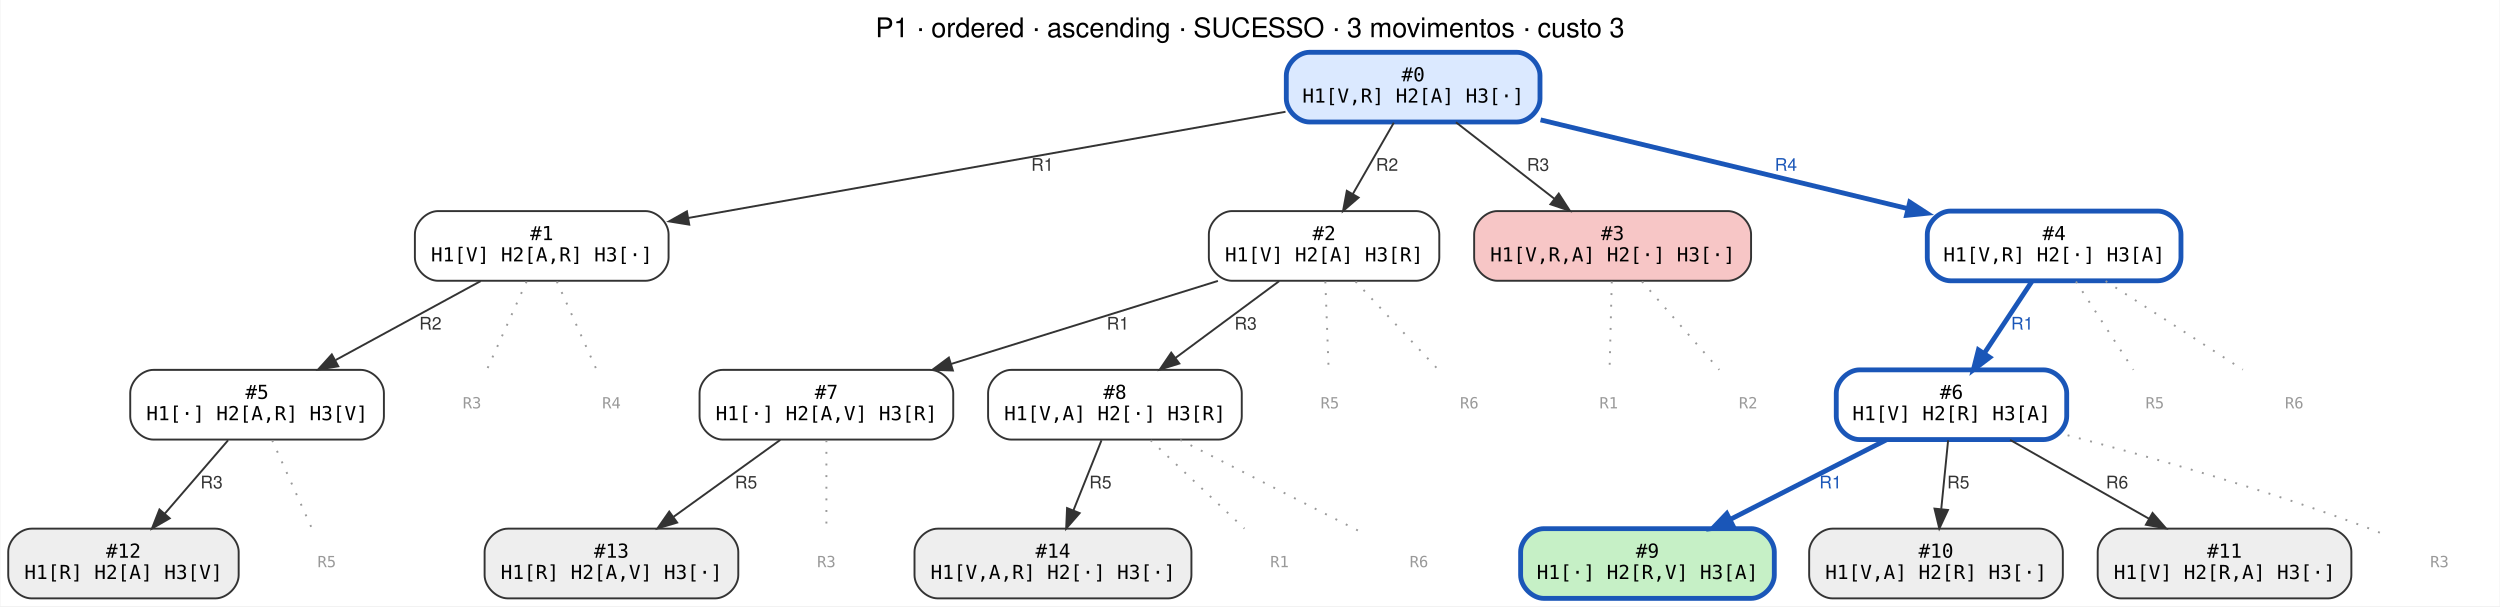
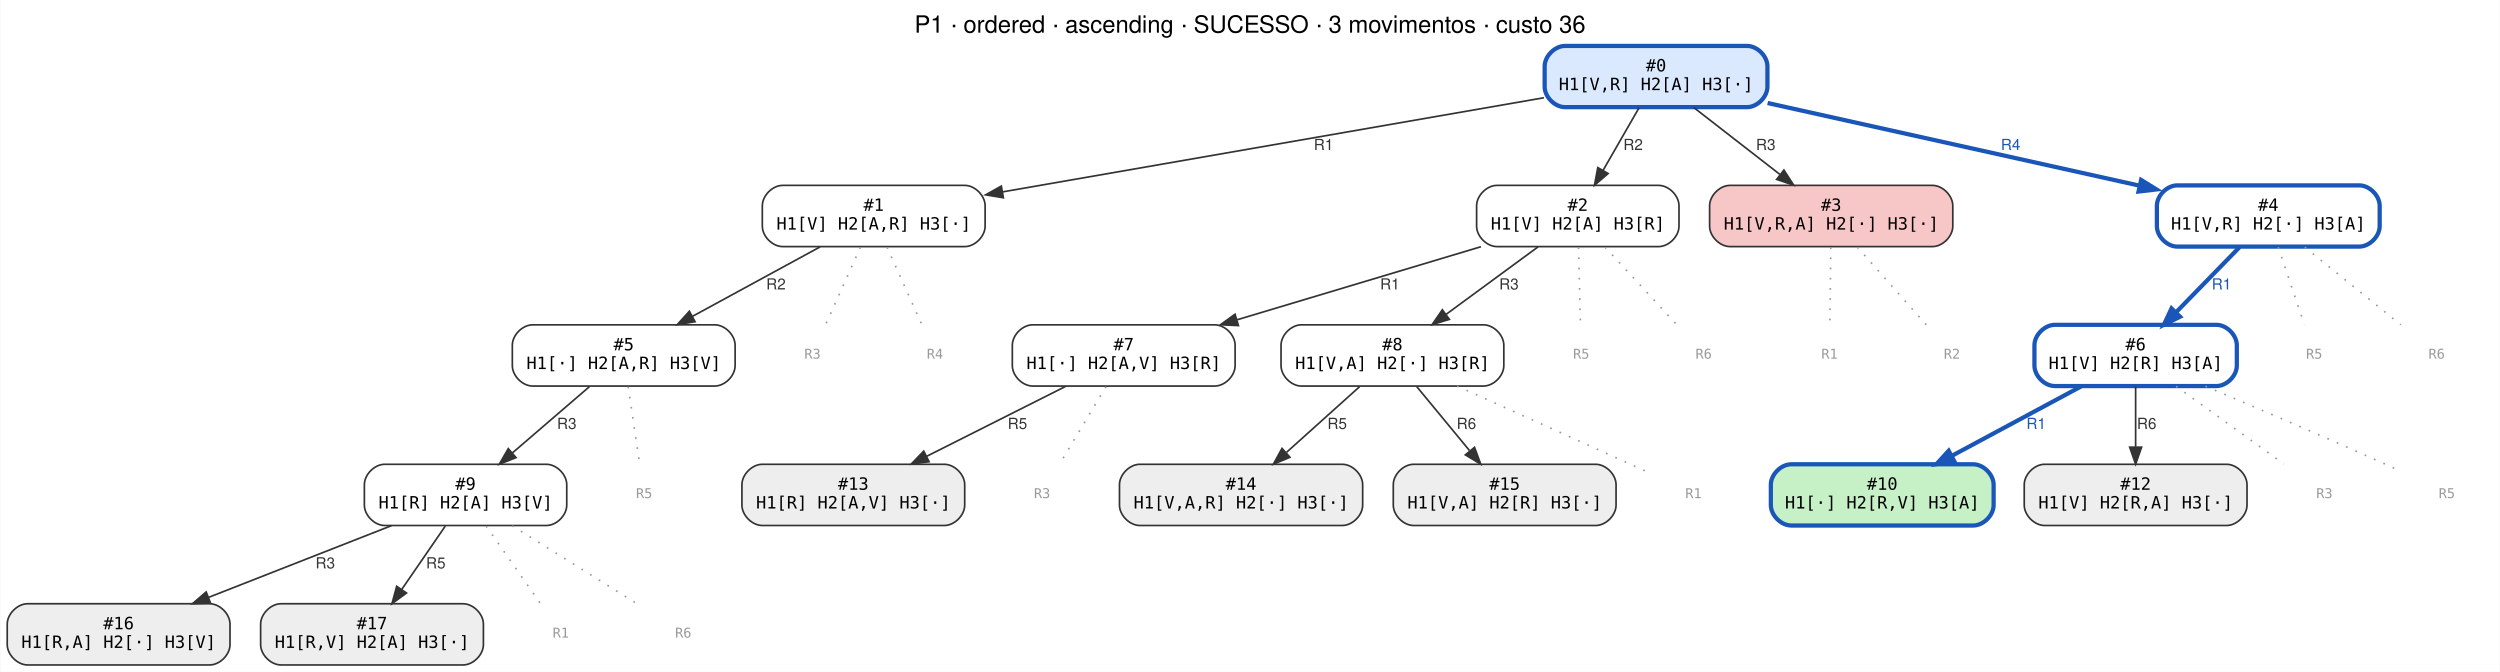
- <svg xmlns="http://www.w3.org/2000/svg" width="1291pt" height="313pt" viewBox="0.00 0.00 1290.50 313.00">
-   <g id="graph0" class="graph" transform="scale(1 1) rotate(0) translate(4 309)">
-     <polygon fill="white" stroke="transparent" points="-4,4 -4,-309 1286.5,-309 1286.5,4 -4,4" />
-     <text text-anchor="middle" x="641.25" y="-289.8" font-family="Helvetica,sans-Serif" font-size="14.00">P1 · ordered · ascending · SUCESSO · 3 movimentos · custo 3</text>
+ <svg xmlns="http://www.w3.org/2000/svg" width="1470pt" height="395pt" viewBox="0.00 0.00 1469.50 395.00">
+   <g id="graph0" class="graph" transform="scale(1 1) rotate(0) translate(4 391)">
+     <polygon fill="white" stroke="transparent" points="-4,4 -4,-391 1465.5,-391 1465.5,4 -4,4" />
+     <text text-anchor="middle" x="730.75" y="-371.8" font-family="Helvetica,sans-Serif" font-size="14.00">P1 · ordered · ascending · SUCESSO · 3 movimentos · custo 36</text>
    <g id="node1" class="node">
-       <path fill="#dbe9ff" stroke="#1a56b8" stroke-width="2.5" d="M779,-282C779,-282 672,-282 672,-282 666,-282 660,-276 660,-270 660,-270 660,-258 660,-258 660,-252 666,-246 672,-246 672,-246 779,-246 779,-246 785,-246 791,-252 791,-258 791,-258 791,-270 791,-270 791,-276 785,-282 779,-282" />
-       <text text-anchor="middle" x="725.5" y="-267" font-family="monospace" font-size="10.00">#0</text>
-       <text text-anchor="middle" x="725.5" y="-256" font-family="monospace" font-size="10.00">H1[V,R] H2[A] H3[·]</text>
+       <path fill="#dbe9ff" stroke="#1a56b8" stroke-width="2.5" d="M1023,-364C1023,-364 916,-364 916,-364 910,-364 904,-358 904,-352 904,-352 904,-340 904,-340 904,-334 910,-328 916,-328 916,-328 1023,-328 1023,-328 1029,-328 1035,-334 1035,-340 1035,-340 1035,-352 1035,-352 1035,-358 1029,-364 1023,-364" />
+       <text text-anchor="middle" x="969.5" y="-349" font-family="monospace" font-size="10.00">#0</text>
+       <text text-anchor="middle" x="969.5" y="-338" font-family="monospace" font-size="10.00">H1[V,R] H2[A] H3[·]</text>
    </g>
    <g id="node2" class="node">
-       <path fill="#ffffff" stroke="#333333" d="M329,-200C329,-200 222,-200 222,-200 216,-200 210,-194 210,-188 210,-188 210,-176 210,-176 210,-170 216,-164 222,-164 222,-164 329,-164 329,-164 335,-164 341,-170 341,-176 341,-176 341,-188 341,-188 341,-194 335,-200 329,-200" />
-       <text text-anchor="middle" x="275.5" y="-185" font-family="monospace" font-size="10.00">#1</text>
-       <text text-anchor="middle" x="275.5" y="-174" font-family="monospace" font-size="10.00">H1[V] H2[A,R] H3[·]</text>
+       <path fill="#ffffff" stroke="#333333" d="M563,-282C563,-282 456,-282 456,-282 450,-282 444,-276 444,-270 444,-270 444,-258 444,-258 444,-252 450,-246 456,-246 456,-246 563,-246 563,-246 569,-246 575,-252 575,-258 575,-258 575,-270 575,-270 575,-276 569,-282 563,-282" />
+       <text text-anchor="middle" x="509.5" y="-267" font-family="monospace" font-size="10.00">#1</text>
+       <text text-anchor="middle" x="509.5" y="-256" font-family="monospace" font-size="10.00">H1[V] H2[A,R] H3[·]</text>
    </g>
    <g id="edge1" class="edge">
-       <path fill="none" stroke="#333333" d="M659.58,-251.28C577.51,-236.69 437.62,-211.82 351.23,-196.46" />
-       <polygon fill="#333333" stroke="#333333" points="351.68,-192.99 341.23,-194.68 350.46,-199.88 351.68,-192.99" />
-       <text text-anchor="middle" x="534" y="-220.8" font-family="Helvetica,sans-Serif" font-size="9.00" fill="#333333">R1</text>
+       <path fill="none" stroke="#333333" d="M903.59,-333.54C819.39,-318.89 673.97,-293.6 585.28,-278.18" />
+       <polygon fill="#333333" stroke="#333333" points="585.74,-274.71 575.28,-276.44 584.54,-281.6 585.74,-274.71" />
+       <text text-anchor="middle" x="774" y="-302.8" font-family="Helvetica,sans-Serif" font-size="9.00" fill="#333333">R1</text>
    </g>
    <g id="node3" class="node">
-       <path fill="#ffffff" stroke="#333333" d="M727,-200C727,-200 632,-200 632,-200 626,-200 620,-194 620,-188 620,-188 620,-176 620,-176 620,-170 626,-164 632,-164 632,-164 727,-164 727,-164 733,-164 739,-170 739,-176 739,-176 739,-188 739,-188 739,-194 733,-200 727,-200" />
-       <text text-anchor="middle" x="679.5" y="-185" font-family="monospace" font-size="10.00">#2</text>
-       <text text-anchor="middle" x="679.5" y="-174" font-family="monospace" font-size="10.00">H1[V] H2[A] H3[R]</text>
+       <path fill="#ffffff" stroke="#333333" d="M971,-282C971,-282 876,-282 876,-282 870,-282 864,-276 864,-270 864,-270 864,-258 864,-258 864,-252 870,-246 876,-246 876,-246 971,-246 971,-246 977,-246 983,-252 983,-258 983,-258 983,-270 983,-270 983,-276 977,-282 971,-282" />
+       <text text-anchor="middle" x="923.5" y="-267" font-family="monospace" font-size="10.00">#2</text>
+       <text text-anchor="middle" x="923.5" y="-256" font-family="monospace" font-size="10.00">H1[V] H2[A] H3[R]</text>
    </g>
    <g id="edge2" class="edge">
-       <path fill="none" stroke="#333333" d="M715.52,-245.64C709.33,-234.87 701.26,-220.85 694.33,-208.79" />
-       <polygon fill="#333333" stroke="#333333" points="697.32,-206.97 689.3,-200.05 691.25,-210.46 697.32,-206.97" />
-       <text text-anchor="middle" x="712" y="-220.8" font-family="Helvetica,sans-Serif" font-size="9.00" fill="#333333">R2</text>
+       <path fill="none" stroke="#333333" d="M959.52,-327.64C953.33,-316.87 945.26,-302.85 938.33,-290.79" />
+       <polygon fill="#333333" stroke="#333333" points="941.32,-288.97 933.3,-282.05 935.25,-292.46 941.32,-288.97" />
+       <text text-anchor="middle" x="956" y="-302.8" font-family="Helvetica,sans-Serif" font-size="9.00" fill="#333333">R2</text>
    </g>
    <g id="node4" class="node">
-       <path fill="#f7c6c6" stroke="#333333" d="M888,-200C888,-200 769,-200 769,-200 763,-200 757,-194 757,-188 757,-188 757,-176 757,-176 757,-170 763,-164 769,-164 769,-164 888,-164 888,-164 894,-164 900,-170 900,-176 900,-176 900,-188 900,-188 900,-194 894,-200 888,-200" />
-       <text text-anchor="middle" x="828.5" y="-185" font-family="monospace" font-size="10.00">#3</text>
-       <text text-anchor="middle" x="828.5" y="-174" font-family="monospace" font-size="10.00">H1[V,R,A] H2[·] H3[·]</text>
+       <path fill="#f7c6c6" stroke="#333333" d="M1132,-282C1132,-282 1013,-282 1013,-282 1007,-282 1001,-276 1001,-270 1001,-270 1001,-258 1001,-258 1001,-252 1007,-246 1013,-246 1013,-246 1132,-246 1132,-246 1138,-246 1144,-252 1144,-258 1144,-258 1144,-270 1144,-270 1144,-276 1138,-282 1132,-282" />
+       <text text-anchor="middle" x="1072.5" y="-267" font-family="monospace" font-size="10.00">#3</text>
+       <text text-anchor="middle" x="1072.5" y="-256" font-family="monospace" font-size="10.00">H1[V,R,A] H2[·] H3[·]</text>
    </g>
    <g id="edge3" class="edge">
-       <path fill="none" stroke="#333333" d="M747.6,-245.84C762.4,-234.34 782.07,-219.07 798.31,-206.45" />
-       <polygon fill="#333333" stroke="#333333" points="800.69,-209.03 806.44,-200.13 796.4,-203.5 800.69,-209.03" />
-       <text text-anchor="middle" x="790" y="-220.8" font-family="Helvetica,sans-Serif" font-size="9.00" fill="#333333">R3</text>
+       <path fill="none" stroke="#333333" d="M991.6,-327.84C1006.4,-316.34 1026.07,-301.07 1042.31,-288.45" />
+       <polygon fill="#333333" stroke="#333333" points="1044.69,-291.03 1050.44,-282.13 1040.4,-285.5 1044.69,-291.03" />
+       <text text-anchor="middle" x="1034" y="-302.8" font-family="Helvetica,sans-Serif" font-size="9.00" fill="#333333">R3</text>
    </g>
    <g id="node5" class="node">
-       <path fill="#ffffff" stroke="#1a56b8" stroke-width="2.5" d="M1110,-200C1110,-200 1003,-200 1003,-200 997,-200 991,-194 991,-188 991,-188 991,-176 991,-176 991,-170 997,-164 1003,-164 1003,-164 1110,-164 1110,-164 1116,-164 1122,-170 1122,-176 1122,-176 1122,-188 1122,-188 1122,-194 1116,-200 1110,-200" />
-       <text text-anchor="middle" x="1056.5" y="-185" font-family="monospace" font-size="10.00">#4</text>
-       <text text-anchor="middle" x="1056.5" y="-174" font-family="monospace" font-size="10.00">H1[V,R] H2[·] H3[A]</text>
+       <path fill="#ffffff" stroke="#1a56b8" stroke-width="2.5" d="M1383,-282C1383,-282 1276,-282 1276,-282 1270,-282 1264,-276 1264,-270 1264,-270 1264,-258 1264,-258 1264,-252 1270,-246 1276,-246 1276,-246 1383,-246 1383,-246 1389,-246 1395,-252 1395,-258 1395,-258 1395,-270 1395,-270 1395,-276 1389,-282 1383,-282" />
+       <text text-anchor="middle" x="1329.5" y="-267" font-family="monospace" font-size="10.00">#4</text>
+       <text text-anchor="middle" x="1329.5" y="-256" font-family="monospace" font-size="10.00">H1[V,R] H2[·] H3[A]</text>
    </g>
    <g id="edge4" class="edge">
-       <path fill="none" stroke="#1a56b8" stroke-width="2.5" d="M791.29,-247.1C845.89,-233.9 923.58,-215.13 980.76,-201.3" />
-       <polygon fill="#1a56b8" stroke="#1a56b8" stroke-width="2.5" points="981.94,-204.62 990.83,-198.87 980.29,-197.82 981.94,-204.62" />
-       <text text-anchor="middle" x="918" y="-220.8" font-family="Helvetica,sans-Serif" font-size="9.00" fill="#1a56b8">R4</text>
+       <path fill="none" stroke="#1a56b8" stroke-width="2.5" d="M1035.11,-330.42C1096.71,-316.73 1188.84,-296.26 1253.58,-281.87" />
+       <polygon fill="#1a56b8" stroke="#1a56b8" stroke-width="2.5" points="1254.73,-285.2 1263.73,-279.62 1253.21,-278.37 1254.73,-285.2" />
+       <text text-anchor="middle" x="1178" y="-302.8" font-family="Helvetica,sans-Serif" font-size="9.00" fill="#1a56b8">R4</text>
    </g>
    <g id="node6" class="node">
-       <path fill="#ffffff" stroke="#333333" d="M182,-118C182,-118 75,-118 75,-118 69,-118 63,-112 63,-106 63,-106 63,-94 63,-94 63,-88 69,-82 75,-82 75,-82 182,-82 182,-82 188,-82 194,-88 194,-94 194,-94 194,-106 194,-106 194,-112 188,-118 182,-118" />
-       <text text-anchor="middle" x="128.5" y="-103" font-family="monospace" font-size="10.00">#5</text>
-       <text text-anchor="middle" x="128.5" y="-92" font-family="monospace" font-size="10.00">H1[·] H2[A,R] H3[V]</text>
+       <path fill="#ffffff" stroke="#333333" d="M416,-200C416,-200 309,-200 309,-200 303,-200 297,-194 297,-188 297,-188 297,-176 297,-176 297,-170 303,-164 309,-164 309,-164 416,-164 416,-164 422,-164 428,-170 428,-176 428,-176 428,-188 428,-188 428,-194 422,-200 416,-200" />
+       <text text-anchor="middle" x="362.5" y="-185" font-family="monospace" font-size="10.00">#5</text>
+       <text text-anchor="middle" x="362.5" y="-174" font-family="monospace" font-size="10.00">H1[·] H2[A,R] H3[V]</text>
    </g>
    <g id="edge5" class="edge">
-       <path fill="none" stroke="#333333" d="M243.96,-163.84C222.07,-151.92 192.7,-135.94 169.06,-123.07" />
-       <polygon fill="#333333" stroke="#333333" points="170.44,-119.84 159.98,-118.13 167.09,-125.99 170.44,-119.84" />
-       <text text-anchor="middle" x="218" y="-138.8" font-family="Helvetica,sans-Serif" font-size="9.00" fill="#333333">R2</text>
+       <path fill="none" stroke="#333333" d="M477.96,-245.84C456.07,-233.92 426.7,-217.94 403.06,-205.07" />
+       <polygon fill="#333333" stroke="#333333" points="404.44,-201.84 393.98,-200.13 401.09,-207.99 404.44,-201.84" />
+       <text text-anchor="middle" x="452" y="-220.8" font-family="Helvetica,sans-Serif" font-size="9.00" fill="#333333">R2</text>
+     </g>
+     <g id="node18" class="node">
+       <text text-anchor="middle" x="473.5" y="-180.1" font-family="monospace" font-size="8.00" fill="#999999">R3</text>
+     </g>
+     <g id="edge17" class="edge">
+       <path fill="none" stroke="#999999" stroke-dasharray="1,5" d="M501.69,-245.64C495.61,-232.13 487.22,-213.48 481.17,-200.05" />
+     </g>
+     <g id="node19" class="node">
+       <text text-anchor="middle" x="545.5" y="-180.1" font-family="monospace" font-size="8.00" fill="#999999">R4</text>
+     </g>
+     <g id="edge18" class="edge">
+       <path fill="none" stroke="#999999" stroke-dasharray="1,5" d="M517.31,-245.64C523.39,-232.13 531.78,-213.48 537.83,-200.05" />
+     </g>
+     <g id="node8" class="node">
+       <path fill="#ffffff" stroke="#333333" d="M710,-200C710,-200 603,-200 603,-200 597,-200 591,-194 591,-188 591,-188 591,-176 591,-176 591,-170 597,-164 603,-164 603,-164 710,-164 710,-164 716,-164 722,-170 722,-176 722,-176 722,-188 722,-188 722,-194 716,-200 710,-200" />
+       <text text-anchor="middle" x="656.5" y="-185" font-family="monospace" font-size="10.00">#7</text>
+       <text text-anchor="middle" x="656.5" y="-174" font-family="monospace" font-size="10.00">H1[·] H2[A,V] H3[R]</text>
+     </g>
+     <g id="edge7" class="edge">
+       <path fill="none" stroke="#333333" d="M866.55,-245.94C824.55,-233.35 767.27,-216.19 723.14,-202.97" />
+       <polygon fill="#333333" stroke="#333333" points="723.95,-199.56 713.36,-200.04 721.94,-206.26 723.95,-199.56" />
+       <text text-anchor="middle" x="813" y="-220.8" font-family="Helvetica,sans-Serif" font-size="9.00" fill="#333333">R1</text>
+     </g>
+     <g id="node9" class="node">
+       <path fill="#ffffff" stroke="#333333" d="M868,-200C868,-200 761,-200 761,-200 755,-200 749,-194 749,-188 749,-188 749,-176 749,-176 749,-170 755,-164 761,-164 761,-164 868,-164 868,-164 874,-164 880,-170 880,-176 880,-176 880,-188 880,-188 880,-194 874,-200 868,-200" />
+       <text text-anchor="middle" x="814.5" y="-185" font-family="monospace" font-size="10.00">#8</text>
+       <text text-anchor="middle" x="814.5" y="-174" font-family="monospace" font-size="10.00">H1[V,A] H2[·] H3[R]</text>
+     </g>
+     <g id="edge8" class="edge">
+       <path fill="none" stroke="#333333" d="M900.12,-245.84C884.31,-234.24 863.26,-218.78 845.98,-206.11" />
+       <polygon fill="#333333" stroke="#333333" points="847.98,-203.23 837.84,-200.13 843.84,-208.87 847.98,-203.23" />
+       <text text-anchor="middle" x="883" y="-220.8" font-family="Helvetica,sans-Serif" font-size="9.00" fill="#333333">R3</text>
+     </g>
+     <g id="node24" class="node">
+       <text text-anchor="middle" x="925.5" y="-180.1" font-family="monospace" font-size="8.00" fill="#999999">R5</text>
+     </g>
+     <g id="edge23" class="edge">
+       <path fill="none" stroke="#999999" stroke-dasharray="1,5" d="M923.93,-245.64C924.27,-232.13 924.74,-213.48 925.07,-200.05" />
+     </g>
+     <g id="node25" class="node">
+       <text text-anchor="middle" x="997.5" y="-180.1" font-family="monospace" font-size="8.00" fill="#999999">R6</text>
+     </g>
+     <g id="edge24" class="edge">
+       <path fill="none" stroke="#999999" stroke-dasharray="1,5" d="M939.56,-245.64C952.05,-232.13 969.3,-213.48 981.73,-200.05" />
+     </g>
+     <g id="node20" class="node">
+       <text text-anchor="middle" x="1071.5" y="-180.1" font-family="monospace" font-size="8.00" fill="#999999">R1</text>
+     </g>
+     <g id="edge19" class="edge">
+       <path fill="none" stroke="#999999" stroke-dasharray="1,5" d="M1072.28,-245.64C1072.11,-232.13 1071.88,-213.48 1071.71,-200.05" />
+     </g>
+     <g id="node21" class="node">
+       <text text-anchor="middle" x="1143.5" y="-180.1" font-family="monospace" font-size="8.00" fill="#999999">R2</text>
+     </g>
+     <g id="edge20" class="edge">
+       <path fill="none" stroke="#999999" stroke-dasharray="1,5" d="M1087.91,-245.64C1099.9,-232.13 1116.45,-213.48 1128.37,-200.05" />
+     </g>
+     <g id="node7" class="node">
+       <path fill="#ffffff" stroke="#1a56b8" stroke-width="2.5" d="M1299,-200C1299,-200 1204,-200 1204,-200 1198,-200 1192,-194 1192,-188 1192,-188 1192,-176 1192,-176 1192,-170 1198,-164 1204,-164 1204,-164 1299,-164 1299,-164 1305,-164 1311,-170 1311,-176 1311,-176 1311,-188 1311,-188 1311,-194 1305,-200 1299,-200" />
+       <text text-anchor="middle" x="1251.5" y="-185" font-family="monospace" font-size="10.00">#6</text>
+       <text text-anchor="middle" x="1251.5" y="-174" font-family="monospace" font-size="10.00">H1[V] H2[R] H3[A]</text>
+     </g>
+     <g id="edge6" class="edge">
+       <path fill="none" stroke="#1a56b8" stroke-width="2.5" d="M1312.58,-245.64C1301.67,-234.45 1287.32,-219.74 1275.28,-207.39" />
+       <polygon fill="#1a56b8" stroke="#1a56b8" stroke-width="2.5" points="1277.61,-204.77 1268.12,-200.05 1272.6,-209.65 1277.61,-204.77" />
+       <text text-anchor="middle" x="1302" y="-220.8" font-family="Helvetica,sans-Serif" font-size="9.00" fill="#1a56b8">R1</text>
+     </g>
+     <g id="node22" class="node">
+       <text text-anchor="middle" x="1356.5" y="-180.1" font-family="monospace" font-size="8.00" fill="#999999">R5</text>
+     </g>
+     <g id="edge21" class="edge">
+       <path fill="none" stroke="#999999" stroke-dasharray="1,5" d="M1335.36,-245.64C1339.92,-232.13 1346.21,-213.48 1350.75,-200.05" />
+     </g>
+     <g id="node23" class="node">
+       <text text-anchor="middle" x="1428.5" y="-180.1" font-family="monospace" font-size="8.00" fill="#999999">R6</text>
+     </g>
+     <g id="edge22" class="edge">
+       <path fill="none" stroke="#999999" stroke-dasharray="1,5" d="M1350.98,-245.64C1367.7,-232.13 1390.78,-213.48 1407.4,-200.05" />
+     </g>
+     <g id="node10" class="node">
+       <path fill="#ffffff" stroke="#333333" d="M317,-118C317,-118 222,-118 222,-118 216,-118 210,-112 210,-106 210,-106 210,-94 210,-94 210,-88 216,-82 222,-82 222,-82 317,-82 317,-82 323,-82 329,-88 329,-94 329,-94 329,-106 329,-106 329,-112 323,-118 317,-118" />
+       <text text-anchor="middle" x="269.5" y="-103" font-family="monospace" font-size="10.00">#9</text>
+       <text text-anchor="middle" x="269.5" y="-92" font-family="monospace" font-size="10.00">H1[R] H2[A] H3[V]</text>
+     </g>
+     <g id="edge9" class="edge">
+       <path fill="none" stroke="#333333" d="M342.32,-163.64C329.07,-152.24 311.56,-137.18 297.04,-124.69" />
+       <polygon fill="#333333" stroke="#333333" points="299.18,-121.92 289.32,-118.05 294.62,-127.22 299.18,-121.92" />
+       <text text-anchor="middle" x="329" y="-138.8" font-family="Helvetica,sans-Serif" font-size="9.00" fill="#333333">R3</text>
+     </g>
+     <g id="node26" class="node">
+       <text text-anchor="middle" x="374.5" y="-98.1" font-family="monospace" font-size="8.00" fill="#999999">R5</text>
+     </g>
+     <g id="edge25" class="edge">
+       <path fill="none" stroke="#999999" stroke-dasharray="1,5" d="M365.1,-163.64C367.13,-150.13 369.93,-131.48 371.94,-118.05" />
+     </g>
+     <g id="node11" class="node">
+       <path fill="#c6f0c6" stroke="#1a56b8" stroke-width="2.5" d="M1156,-118C1156,-118 1049,-118 1049,-118 1043,-118 1037,-112 1037,-106 1037,-106 1037,-94 1037,-94 1037,-88 1043,-82 1049,-82 1049,-82 1156,-82 1156,-82 1162,-82 1168,-88 1168,-94 1168,-94 1168,-106 1168,-106 1168,-112 1162,-118 1156,-118" />
+       <text text-anchor="middle" x="1102.5" y="-103" font-family="monospace" font-size="10.00">#10</text>
+       <text text-anchor="middle" x="1102.5" y="-92" font-family="monospace" font-size="10.00">H1[·] H2[R,V] H3[A]</text>
+     </g>
+     <g id="edge10" class="edge">
+       <path fill="none" stroke="#1a56b8" stroke-width="2.5" d="M1219.54,-163.84C1197.24,-151.87 1167.31,-135.8 1143.3,-122.9" />
+       <polygon fill="#1a56b8" stroke="#1a56b8" stroke-width="2.5" points="1144.88,-119.78 1134.41,-118.13 1141.57,-125.95 1144.88,-119.78" />
+       <text text-anchor="middle" x="1193" y="-138.8" font-family="Helvetica,sans-Serif" font-size="9.00" fill="#1a56b8">R1</text>
+     </g>
+     <g id="node12" class="node">
+       <path fill="#eeeeee" stroke="#333333" d="M1305,-118C1305,-118 1198,-118 1198,-118 1192,-118 1186,-112 1186,-106 1186,-106 1186,-94 1186,-94 1186,-88 1192,-82 1198,-82 1198,-82 1305,-82 1305,-82 1311,-82 1317,-88 1317,-94 1317,-94 1317,-106 1317,-106 1317,-112 1311,-118 1305,-118" />
+       <text text-anchor="middle" x="1251.5" y="-103" font-family="monospace" font-size="10.00">#12</text>
+       <text text-anchor="middle" x="1251.5" y="-92" font-family="monospace" font-size="10.00">H1[V] H2[R,A] H3[·]</text>
+     </g>
+     <g id="edge11" class="edge">
+       <path fill="none" stroke="#333333" d="M1251.5,-163.64C1251.5,-153.3 1251.5,-139.94 1251.5,-128.22" />
+       <polygon fill="#333333" stroke="#333333" points="1255,-128.05 1251.5,-118.05 1248,-128.05 1255,-128.05" />
+       <text text-anchor="middle" x="1258" y="-138.8" font-family="Helvetica,sans-Serif" font-size="9.00" fill="#333333">R6</text>
+     </g>
+     <g id="node27" class="node">
+       <text text-anchor="middle" x="1362.5" y="-98.1" font-family="monospace" font-size="8.00" fill="#999999">R3</text>
+     </g>
+     <g id="edge26" class="edge">
+       <path fill="none" stroke="#999999" stroke-dasharray="1,5" d="M1275.31,-163.84C1294.04,-150.34 1320.01,-131.62 1338.73,-118.13" />
+     </g>
+     <g id="node30" class="node">
+       <text text-anchor="middle" x="1434.5" y="-98.1" font-family="monospace" font-size="8.00" fill="#999999">R5</text>
+     </g>
+     <g id="edge29" class="edge">
+       <path fill="none" stroke="#999999" stroke-dasharray="1,5" d="M1292.54,-163.88C1322.12,-151.43 1362.93,-134.02 1398.5,-118 1401.4,-116.69 1404.42,-115.31 1407.42,-113.92" />
+     </g>
+     <g id="node13" class="node">
+       <path fill="#eeeeee" stroke="#333333" d="M551,-118C551,-118 444,-118 444,-118 438,-118 432,-112 432,-106 432,-106 432,-94 432,-94 432,-88 438,-82 444,-82 444,-82 551,-82 551,-82 557,-82 563,-88 563,-94 563,-94 563,-106 563,-106 563,-112 557,-118 551,-118" />
+       <text text-anchor="middle" x="497.5" y="-103" font-family="monospace" font-size="10.00">#13</text>
+       <text text-anchor="middle" x="497.5" y="-92" font-family="monospace" font-size="10.00">H1[R] H2[A,V] H3[·]</text>
+     </g>
+     <g id="edge12" class="edge">
+       <path fill="none" stroke="#333333" d="M622.39,-163.84C598.5,-151.82 566.38,-135.66 540.7,-122.73" />
+       <polygon fill="#333333" stroke="#333333" points="542.06,-119.5 531.55,-118.13 538.91,-125.75 542.06,-119.5" />
+       <text text-anchor="middle" x="594" y="-138.8" font-family="Helvetica,sans-Serif" font-size="9.00" fill="#333333">R5</text>
+     </g>
+     <g id="node28" class="node">
+       <text text-anchor="middle" x="608.5" y="-98.1" font-family="monospace" font-size="8.00" fill="#999999">R3</text>
+     </g>
+     <g id="edge27" class="edge">
+       <path fill="none" stroke="#999999" stroke-dasharray="1,5" d="M646.08,-163.64C637.98,-150.13 626.79,-131.48 618.73,-118.05" />
+     </g>
+     <g id="node14" class="node">
+       <path fill="#eeeeee" stroke="#333333" d="M785,-118C785,-118 666,-118 666,-118 660,-118 654,-112 654,-106 654,-106 654,-94 654,-94 654,-88 660,-82 666,-82 666,-82 785,-82 785,-82 791,-82 797,-88 797,-94 797,-94 797,-106 797,-106 797,-112 791,-118 785,-118" />
+       <text text-anchor="middle" x="725.5" y="-103" font-family="monospace" font-size="10.00">#14</text>
+       <text text-anchor="middle" x="725.5" y="-92" font-family="monospace" font-size="10.00">H1[V,A,R] H2[·] H3[·]</text>
+     </g>
+     <g id="edge13" class="edge">
+       <path fill="none" stroke="#333333" d="M795.19,-163.64C782.62,-152.35 766.06,-137.46 752.24,-125.04" />
+       <polygon fill="#333333" stroke="#333333" points="754.25,-122.13 744.47,-118.05 749.57,-127.34 754.25,-122.13" />
+       <text text-anchor="middle" x="782" y="-138.8" font-family="Helvetica,sans-Serif" font-size="9.00" fill="#333333">R5</text>
+     </g>
+     <g id="node15" class="node">
+       <path fill="#eeeeee" stroke="#333333" d="M934,-118C934,-118 827,-118 827,-118 821,-118 815,-112 815,-106 815,-106 815,-94 815,-94 815,-88 821,-82 827,-82 827,-82 934,-82 934,-82 940,-82 946,-88 946,-94 946,-94 946,-106 946,-106 946,-112 940,-118 934,-118" />
+       <text text-anchor="middle" x="880.5" y="-103" font-family="monospace" font-size="10.00">#15</text>
+       <text text-anchor="middle" x="880.5" y="-92" font-family="monospace" font-size="10.00">H1[V,A] H2[R] H3[·]</text>
+     </g>
+     <g id="edge14" class="edge">
+       <path fill="none" stroke="#333333" d="M828.82,-163.64C837.88,-152.66 849.73,-138.29 859.8,-126.09" />
+       <polygon fill="#333333" stroke="#333333" points="862.77,-127.99 866.43,-118.05 857.37,-123.54 862.77,-127.99" />
+       <text text-anchor="middle" x="858" y="-138.8" font-family="Helvetica,sans-Serif" font-size="9.00" fill="#333333">R6</text>
+     </g>
+     <g id="node29" class="node">
+       <text text-anchor="middle" x="991.5" y="-98.1" font-family="monospace" font-size="8.00" fill="#999999">R1</text>
+     </g>
+     <g id="edge28" class="edge">
+       <path fill="none" stroke="#999999" stroke-dasharray="1,5" d="M852.57,-163.97C880.74,-151.34 920.05,-133.67 954.5,-118 957.72,-116.54 961.09,-115 964.43,-113.47" />
    </g>
    <g id="node16" class="node">
-       <text text-anchor="middle" x="239.5" y="-98.1" font-family="monospace" font-size="8.00" fill="#999999">R3</text>
+       <path fill="#eeeeee" stroke="#333333" d="M119,-36C119,-36 12,-36 12,-36 6,-36 0,-30 0,-24 0,-24 0,-12 0,-12 0,-6 6,0 12,0 12,0 119,0 119,0 125,0 131,-6 131,-12 131,-12 131,-24 131,-24 131,-30 125,-36 119,-36" />
+       <text text-anchor="middle" x="65.5" y="-21" font-family="monospace" font-size="10.00">#16</text>
+       <text text-anchor="middle" x="65.5" y="-10" font-family="monospace" font-size="10.00">H1[R,A] H2[·] H3[V]</text>
    </g>
    <g id="edge15" class="edge">
-       <path fill="none" stroke="#999999" stroke-dasharray="1,5" d="M267.69,-163.64C261.61,-150.13 253.22,-131.48 247.17,-118.05" />
+       <path fill="none" stroke="#333333" d="M225.99,-81.94C194.57,-69.62 151.97,-52.91 118.55,-39.81" />
+       <polygon fill="#333333" stroke="#333333" points="119.53,-36.43 108.95,-36.04 116.98,-42.95 119.53,-36.43" />
+       <text text-anchor="middle" x="187" y="-56.8" font-family="Helvetica,sans-Serif" font-size="9.00" fill="#333333">R3</text>
    </g>
    <g id="node17" class="node">
-       <text text-anchor="middle" x="311.5" y="-98.1" font-family="monospace" font-size="8.00" fill="#999999">R4</text>
+       <path fill="#eeeeee" stroke="#333333" d="M268,-36C268,-36 161,-36 161,-36 155,-36 149,-30 149,-24 149,-24 149,-12 149,-12 149,-6 155,0 161,0 161,0 268,0 268,0 274,0 280,-6 280,-12 280,-12 280,-24 280,-24 280,-30 274,-36 268,-36" />
+       <text text-anchor="middle" x="214.5" y="-21" font-family="monospace" font-size="10.00">#17</text>
+       <text text-anchor="middle" x="214.5" y="-10" font-family="monospace" font-size="10.00">H1[R,V] H2[A] H3[·]</text>
    </g>
    <g id="edge16" class="edge">
-       <path fill="none" stroke="#999999" stroke-dasharray="1,5" d="M283.31,-163.64C289.39,-150.13 297.78,-131.48 303.83,-118.05" />
-     </g>
-     <g id="node8" class="node">
-       <path fill="#ffffff" stroke="#333333" d="M476,-118C476,-118 369,-118 369,-118 363,-118 357,-112 357,-106 357,-106 357,-94 357,-94 357,-88 363,-82 369,-82 369,-82 476,-82 476,-82 482,-82 488,-88 488,-94 488,-94 488,-106 488,-106 488,-112 482,-118 476,-118" />
-       <text text-anchor="middle" x="422.5" y="-103" font-family="monospace" font-size="10.00">#7</text>
-       <text text-anchor="middle" x="422.5" y="-92" font-family="monospace" font-size="10.00">H1[·] H2[A,V] H3[R]</text>
-     </g>
-     <g id="edge7" class="edge">
-       <path fill="none" stroke="#333333" d="M624.68,-163.94C584.34,-151.38 529.35,-134.26 486.91,-121.05" />
-       <polygon fill="#333333" stroke="#333333" points="487.82,-117.67 477.23,-118.04 485.74,-124.35 487.82,-117.67" />
-       <text text-anchor="middle" x="573" y="-138.8" font-family="Helvetica,sans-Serif" font-size="9.00" fill="#333333">R1</text>
-     </g>
-     <g id="node9" class="node">
-       <path fill="#ffffff" stroke="#333333" d="M625,-118C625,-118 518,-118 518,-118 512,-118 506,-112 506,-106 506,-106 506,-94 506,-94 506,-88 512,-82 518,-82 518,-82 625,-82 625,-82 631,-82 637,-88 637,-94 637,-94 637,-106 637,-106 637,-112 631,-118 625,-118" />
-       <text text-anchor="middle" x="571.5" y="-103" font-family="monospace" font-size="10.00">#8</text>
-       <text text-anchor="middle" x="571.5" y="-92" font-family="monospace" font-size="10.00">H1[V,A] H2[·] H3[R]</text>
-     </g>
-     <g id="edge8" class="edge">
-       <path fill="none" stroke="#333333" d="M656.33,-163.84C640.67,-152.24 619.81,-136.78 602.69,-124.11" />
-       <polygon fill="#333333" stroke="#333333" points="604.75,-121.27 594.63,-118.13 600.58,-126.9 604.75,-121.27" />
-       <text text-anchor="middle" x="639" y="-138.8" font-family="Helvetica,sans-Serif" font-size="9.00" fill="#333333">R3</text>
-     </g>
-     <g id="node22" class="node">
-       <text text-anchor="middle" x="682.5" y="-98.1" font-family="monospace" font-size="8.00" fill="#999999">R5</text>
-     </g>
-     <g id="edge21" class="edge">
-       <path fill="none" stroke="#999999" stroke-dasharray="1,5" d="M680.15,-163.64C680.66,-150.13 681.36,-131.48 681.86,-118.05" />
-     </g>
-     <g id="node23" class="node">
-       <text text-anchor="middle" x="754.5" y="-98.1" font-family="monospace" font-size="8.00" fill="#999999">R6</text>
-     </g>
-     <g id="edge22" class="edge">
-       <path fill="none" stroke="#999999" stroke-dasharray="1,5" d="M695.77,-163.64C708.44,-150.13 725.92,-131.48 738.52,-118.05" />
-     </g>
-     <g id="node18" class="node">
-       <text text-anchor="middle" x="826.5" y="-98.1" font-family="monospace" font-size="8.00" fill="#999999">R1</text>
-     </g>
-     <g id="edge17" class="edge">
-       <path fill="none" stroke="#999999" stroke-dasharray="1,5" d="M828.07,-163.64C827.73,-150.13 827.26,-131.48 826.93,-118.05" />
-     </g>
-     <g id="node19" class="node">
-       <text text-anchor="middle" x="898.5" y="-98.1" font-family="monospace" font-size="8.00" fill="#999999">R2</text>
-     </g>
-     <g id="edge18" class="edge">
-       <path fill="none" stroke="#999999" stroke-dasharray="1,5" d="M843.69,-163.64C855.51,-150.13 871.83,-131.48 883.58,-118.05" />
-     </g>
-     <g id="node7" class="node">
-       <path fill="#ffffff" stroke="#1a56b8" stroke-width="2.5" d="M1051,-118C1051,-118 956,-118 956,-118 950,-118 944,-112 944,-106 944,-106 944,-94 944,-94 944,-88 950,-82 956,-82 956,-82 1051,-82 1051,-82 1057,-82 1063,-88 1063,-94 1063,-94 1063,-106 1063,-106 1063,-112 1057,-118 1051,-118" />
-       <text text-anchor="middle" x="1003.5" y="-103" font-family="monospace" font-size="10.00">#6</text>
-       <text text-anchor="middle" x="1003.5" y="-92" font-family="monospace" font-size="10.00">H1[V] H2[R] H3[A]</text>
-     </g>
-     <g id="edge6" class="edge">
-       <path fill="none" stroke="#1a56b8" stroke-width="2.5" d="M1045,-163.64C1037.8,-152.77 1028.39,-138.57 1020.35,-126.44" />
-       <polygon fill="#1a56b8" stroke="#1a56b8" stroke-width="2.5" points="1023.24,-124.45 1014.8,-118.05 1017.4,-128.32 1023.24,-124.45" />
-       <text text-anchor="middle" x="1040" y="-138.8" font-family="Helvetica,sans-Serif" font-size="9.00" fill="#1a56b8">R1</text>
-     </g>
-     <g id="node20" class="node">
-       <text text-anchor="middle" x="1108.5" y="-98.1" font-family="monospace" font-size="8.00" fill="#999999">R5</text>
-     </g>
-     <g id="edge19" class="edge">
-       <path fill="none" stroke="#999999" stroke-dasharray="1,5" d="M1067.78,-163.64C1076.57,-150.13 1088.69,-131.48 1097.42,-118.05" />
-     </g>
-     <g id="node21" class="node">
-       <text text-anchor="middle" x="1180.5" y="-98.1" font-family="monospace" font-size="8.00" fill="#999999">R6</text>
-     </g>
-     <g id="edge20" class="edge">
-       <path fill="none" stroke="#999999" stroke-dasharray="1,5" d="M1083.1,-163.84C1104.02,-150.34 1133.03,-131.62 1153.94,-118.13" />
-     </g>
-     <g id="node13" class="node">
-       <path fill="#eeeeee" stroke="#333333" d="M107,-36C107,-36 12,-36 12,-36 6,-36 0,-30 0,-24 0,-24 0,-12 0,-12 0,-6 6,0 12,0 12,0 107,0 107,0 113,0 119,-6 119,-12 119,-12 119,-24 119,-24 119,-30 113,-36 107,-36" />
-       <text text-anchor="middle" x="59.5" y="-21" font-family="monospace" font-size="10.00">#12</text>
-       <text text-anchor="middle" x="59.5" y="-10" font-family="monospace" font-size="10.00">H1[R] H2[A] H3[V]</text>
-     </g>
-     <g id="edge12" class="edge">
-       <path fill="none" stroke="#333333" d="M113.53,-81.64C103.97,-70.56 91.43,-56.02 80.83,-43.74" />
-       <polygon fill="#333333" stroke="#333333" points="83.39,-41.34 74.21,-36.05 78.09,-45.91 83.39,-41.34" />
-       <text text-anchor="middle" x="105" y="-56.8" font-family="Helvetica,sans-Serif" font-size="9.00" fill="#333333">R3</text>
-     </g>
-     <g id="node25" class="node">
-       <text text-anchor="middle" x="164.5" y="-16.1" font-family="monospace" font-size="8.00" fill="#999999">R5</text>
-     </g>
-     <g id="edge24" class="edge">
-       <path fill="none" stroke="#999999" stroke-dasharray="1,5" d="M136.31,-81.64C142.39,-68.13 150.78,-49.48 156.83,-36.05" />
-     </g>
-     <g id="node10" class="node">
-       <path fill="#c6f0c6" stroke="#1a56b8" stroke-width="2.5" d="M900,-36C900,-36 793,-36 793,-36 787,-36 781,-30 781,-24 781,-24 781,-12 781,-12 781,-6 787,0 793,0 793,0 900,0 900,0 906,0 912,-6 912,-12 912,-12 912,-24 912,-24 912,-30 906,-36 900,-36" />
-       <text text-anchor="middle" x="846.5" y="-21" font-family="monospace" font-size="10.00">#9</text>
-       <text text-anchor="middle" x="846.5" y="-10" font-family="monospace" font-size="10.00">H1[·] H2[R,V] H3[A]</text>
-     </g>
-     <g id="edge9" class="edge">
-       <path fill="none" stroke="#1a56b8" stroke-width="2.5" d="M969.82,-81.84C946.23,-69.82 914.51,-53.66 889.15,-40.73" />
-       <polygon fill="#1a56b8" stroke="#1a56b8" stroke-width="2.5" points="890.62,-37.56 880.12,-36.13 887.45,-43.79 890.62,-37.56" />
-       <text text-anchor="middle" x="941" y="-56.8" font-family="Helvetica,sans-Serif" font-size="9.00" fill="#1a56b8">R1</text>
-     </g>
-     <g id="node11" class="node">
-       <path fill="#eeeeee" stroke="#333333" d="M1049,-36C1049,-36 942,-36 942,-36 936,-36 930,-30 930,-24 930,-24 930,-12 930,-12 930,-6 936,0 942,0 942,0 1049,0 1049,0 1055,0 1061,-6 1061,-12 1061,-12 1061,-24 1061,-24 1061,-30 1055,-36 1049,-36" />
-       <text text-anchor="middle" x="995.5" y="-21" font-family="monospace" font-size="10.00">#10</text>
-       <text text-anchor="middle" x="995.5" y="-10" font-family="monospace" font-size="10.00">H1[V,A] H2[R] H3[·]</text>
-     </g>
-     <g id="edge10" class="edge">
-       <path fill="none" stroke="#333333" d="M1001.76,-81.64C1000.73,-71.3 999.39,-57.94 998.22,-46.22" />
-       <polygon fill="#333333" stroke="#333333" points="1001.68,-45.65 997.21,-36.05 994.72,-46.35 1001.68,-45.65" />
-       <text text-anchor="middle" x="1007" y="-56.8" font-family="Helvetica,sans-Serif" font-size="9.00" fill="#333333">R5</text>
-     </g>
-     <g id="node12" class="node">
-       <path fill="#eeeeee" stroke="#333333" d="M1198,-36C1198,-36 1091,-36 1091,-36 1085,-36 1079,-30 1079,-24 1079,-24 1079,-12 1079,-12 1079,-6 1085,0 1091,0 1091,0 1198,0 1198,0 1204,0 1210,-6 1210,-12 1210,-12 1210,-24 1210,-24 1210,-30 1204,-36 1198,-36" />
-       <text text-anchor="middle" x="1144.5" y="-21" font-family="monospace" font-size="10.00">#11</text>
-       <text text-anchor="middle" x="1144.5" y="-10" font-family="monospace" font-size="10.00">H1[V] H2[R,A] H3[·]</text>
-     </g>
-     <g id="edge11" class="edge">
-       <path fill="none" stroke="#333333" d="M1033.75,-81.84C1054.75,-69.92 1082.92,-53.94 1105.59,-41.07" />
-       <polygon fill="#333333" stroke="#333333" points="1107.33,-44.11 1114.3,-36.13 1103.88,-38.02 1107.33,-44.11" />
-       <text text-anchor="middle" x="1089" y="-56.8" font-family="Helvetica,sans-Serif" font-size="9.00" fill="#333333">R6</text>
-     </g>
-     <g id="node24" class="node">
-       <text text-anchor="middle" x="1255.5" y="-16.1" font-family="monospace" font-size="8.00" fill="#999999">R3</text>
-     </g>
-     <g id="edge23" class="edge">
-       <path fill="none" stroke="#999999" stroke-dasharray="1,5" d="M1063.46,-84.23C1107.28,-72.78 1167.82,-55.6 1219.5,-36 1222.34,-34.92 1225.27,-33.71 1228.18,-32.45" />
-     </g>
-     <g id="node14" class="node">
-       <path fill="#eeeeee" stroke="#333333" d="M365,-36C365,-36 258,-36 258,-36 252,-36 246,-30 246,-24 246,-24 246,-12 246,-12 246,-6 252,0 258,0 258,0 365,0 365,0 371,0 377,-6 377,-12 377,-12 377,-24 377,-24 377,-30 371,-36 365,-36" />
-       <text text-anchor="middle" x="311.5" y="-21" font-family="monospace" font-size="10.00">#13</text>
-       <text text-anchor="middle" x="311.5" y="-10" font-family="monospace" font-size="10.00">H1[R] H2[A,V] H3[·]</text>
-     </g>
-     <g id="edge13" class="edge">
-       <path fill="none" stroke="#333333" d="M398.69,-81.84C382.59,-70.24 361.15,-54.78 343.56,-42.11" />
-       <polygon fill="#333333" stroke="#333333" points="345.43,-39.14 335.27,-36.13 341.34,-44.82 345.43,-39.14" />
-       <text text-anchor="middle" x="381" y="-56.8" font-family="Helvetica,sans-Serif" font-size="9.00" fill="#333333">R5</text>
-     </g>
-     <g id="node26" class="node">
-       <text text-anchor="middle" x="422.5" y="-16.1" font-family="monospace" font-size="8.00" fill="#999999">R3</text>
-     </g>
-     <g id="edge25" class="edge">
-       <path fill="none" stroke="#999999" stroke-dasharray="1,5" d="M422.5,-81.64C422.5,-68.13 422.5,-49.48 422.5,-36.05" />
-     </g>
-     <g id="node15" class="node">
-       <path fill="#eeeeee" stroke="#333333" d="M599,-36C599,-36 480,-36 480,-36 474,-36 468,-30 468,-24 468,-24 468,-12 468,-12 468,-6 474,0 480,0 480,0 599,0 599,0 605,0 611,-6 611,-12 611,-12 611,-24 611,-24 611,-30 605,-36 599,-36" />
-       <text text-anchor="middle" x="539.5" y="-21" font-family="monospace" font-size="10.00">#14</text>
-       <text text-anchor="middle" x="539.5" y="-10" font-family="monospace" font-size="10.00">H1[V,A,R] H2[·] H3[·]</text>
-     </g>
-     <g id="edge14" class="edge">
-       <path fill="none" stroke="#333333" d="M564.56,-81.64C560.33,-71.09 554.86,-57.39 550.1,-45.51" />
-       <polygon fill="#333333" stroke="#333333" points="553.28,-44.03 546.32,-36.05 546.78,-46.63 553.28,-44.03" />
-       <text text-anchor="middle" x="564" y="-56.8" font-family="Helvetica,sans-Serif" font-size="9.00" fill="#333333">R5</text>
-     </g>
-     <g id="node27" class="node">
-       <text text-anchor="middle" x="656.5" y="-16.1" font-family="monospace" font-size="8.00" fill="#999999">R1</text>
-     </g>
-     <g id="edge26" class="edge">
-       <path fill="none" stroke="#999999" stroke-dasharray="1,5" d="M589.94,-81.64C604.3,-68.13 624.11,-49.48 638.38,-36.05" />
-     </g>
-     <g id="node28" class="node">
-       <text text-anchor="middle" x="728.5" y="-16.1" font-family="monospace" font-size="8.00" fill="#999999">R6</text>
-     </g>
-     <g id="edge27" class="edge">
-       <path fill="none" stroke="#999999" stroke-dasharray="1,5" d="M605.18,-81.84C633.92,-67.19 674.72,-46.4 701.39,-32.81" />
+       <path fill="none" stroke="#333333" d="M257.57,-81.64C250.09,-70.77 240.33,-56.57 231.99,-44.44" />
+       <polygon fill="#333333" stroke="#333333" points="234.77,-42.31 226.22,-36.05 229,-46.27 234.77,-42.31" />
+       <text text-anchor="middle" x="252" y="-56.8" font-family="Helvetica,sans-Serif" font-size="9.00" fill="#333333">R5</text>
+     </g>
+     <g id="node31" class="node">
+       <text text-anchor="middle" x="325.5" y="-16.1" font-family="monospace" font-size="8.00" fill="#999999">R1</text>
+     </g>
+     <g id="edge30" class="edge">
+       <path fill="none" stroke="#999999" stroke-dasharray="1,5" d="M281.65,-81.64C291.11,-68.13 304.16,-49.48 313.56,-36.05" />
+     </g>
+     <g id="node32" class="node">
+       <text text-anchor="middle" x="397.5" y="-16.1" font-family="monospace" font-size="8.00" fill="#999999">R6</text>
+     </g>
+     <g id="edge31" class="edge">
+       <path fill="none" stroke="#999999" stroke-dasharray="1,5" d="M296.96,-81.84C318.56,-68.34 348.5,-49.62 370.09,-36.13" />
    </g>
  </g>
</svg>
